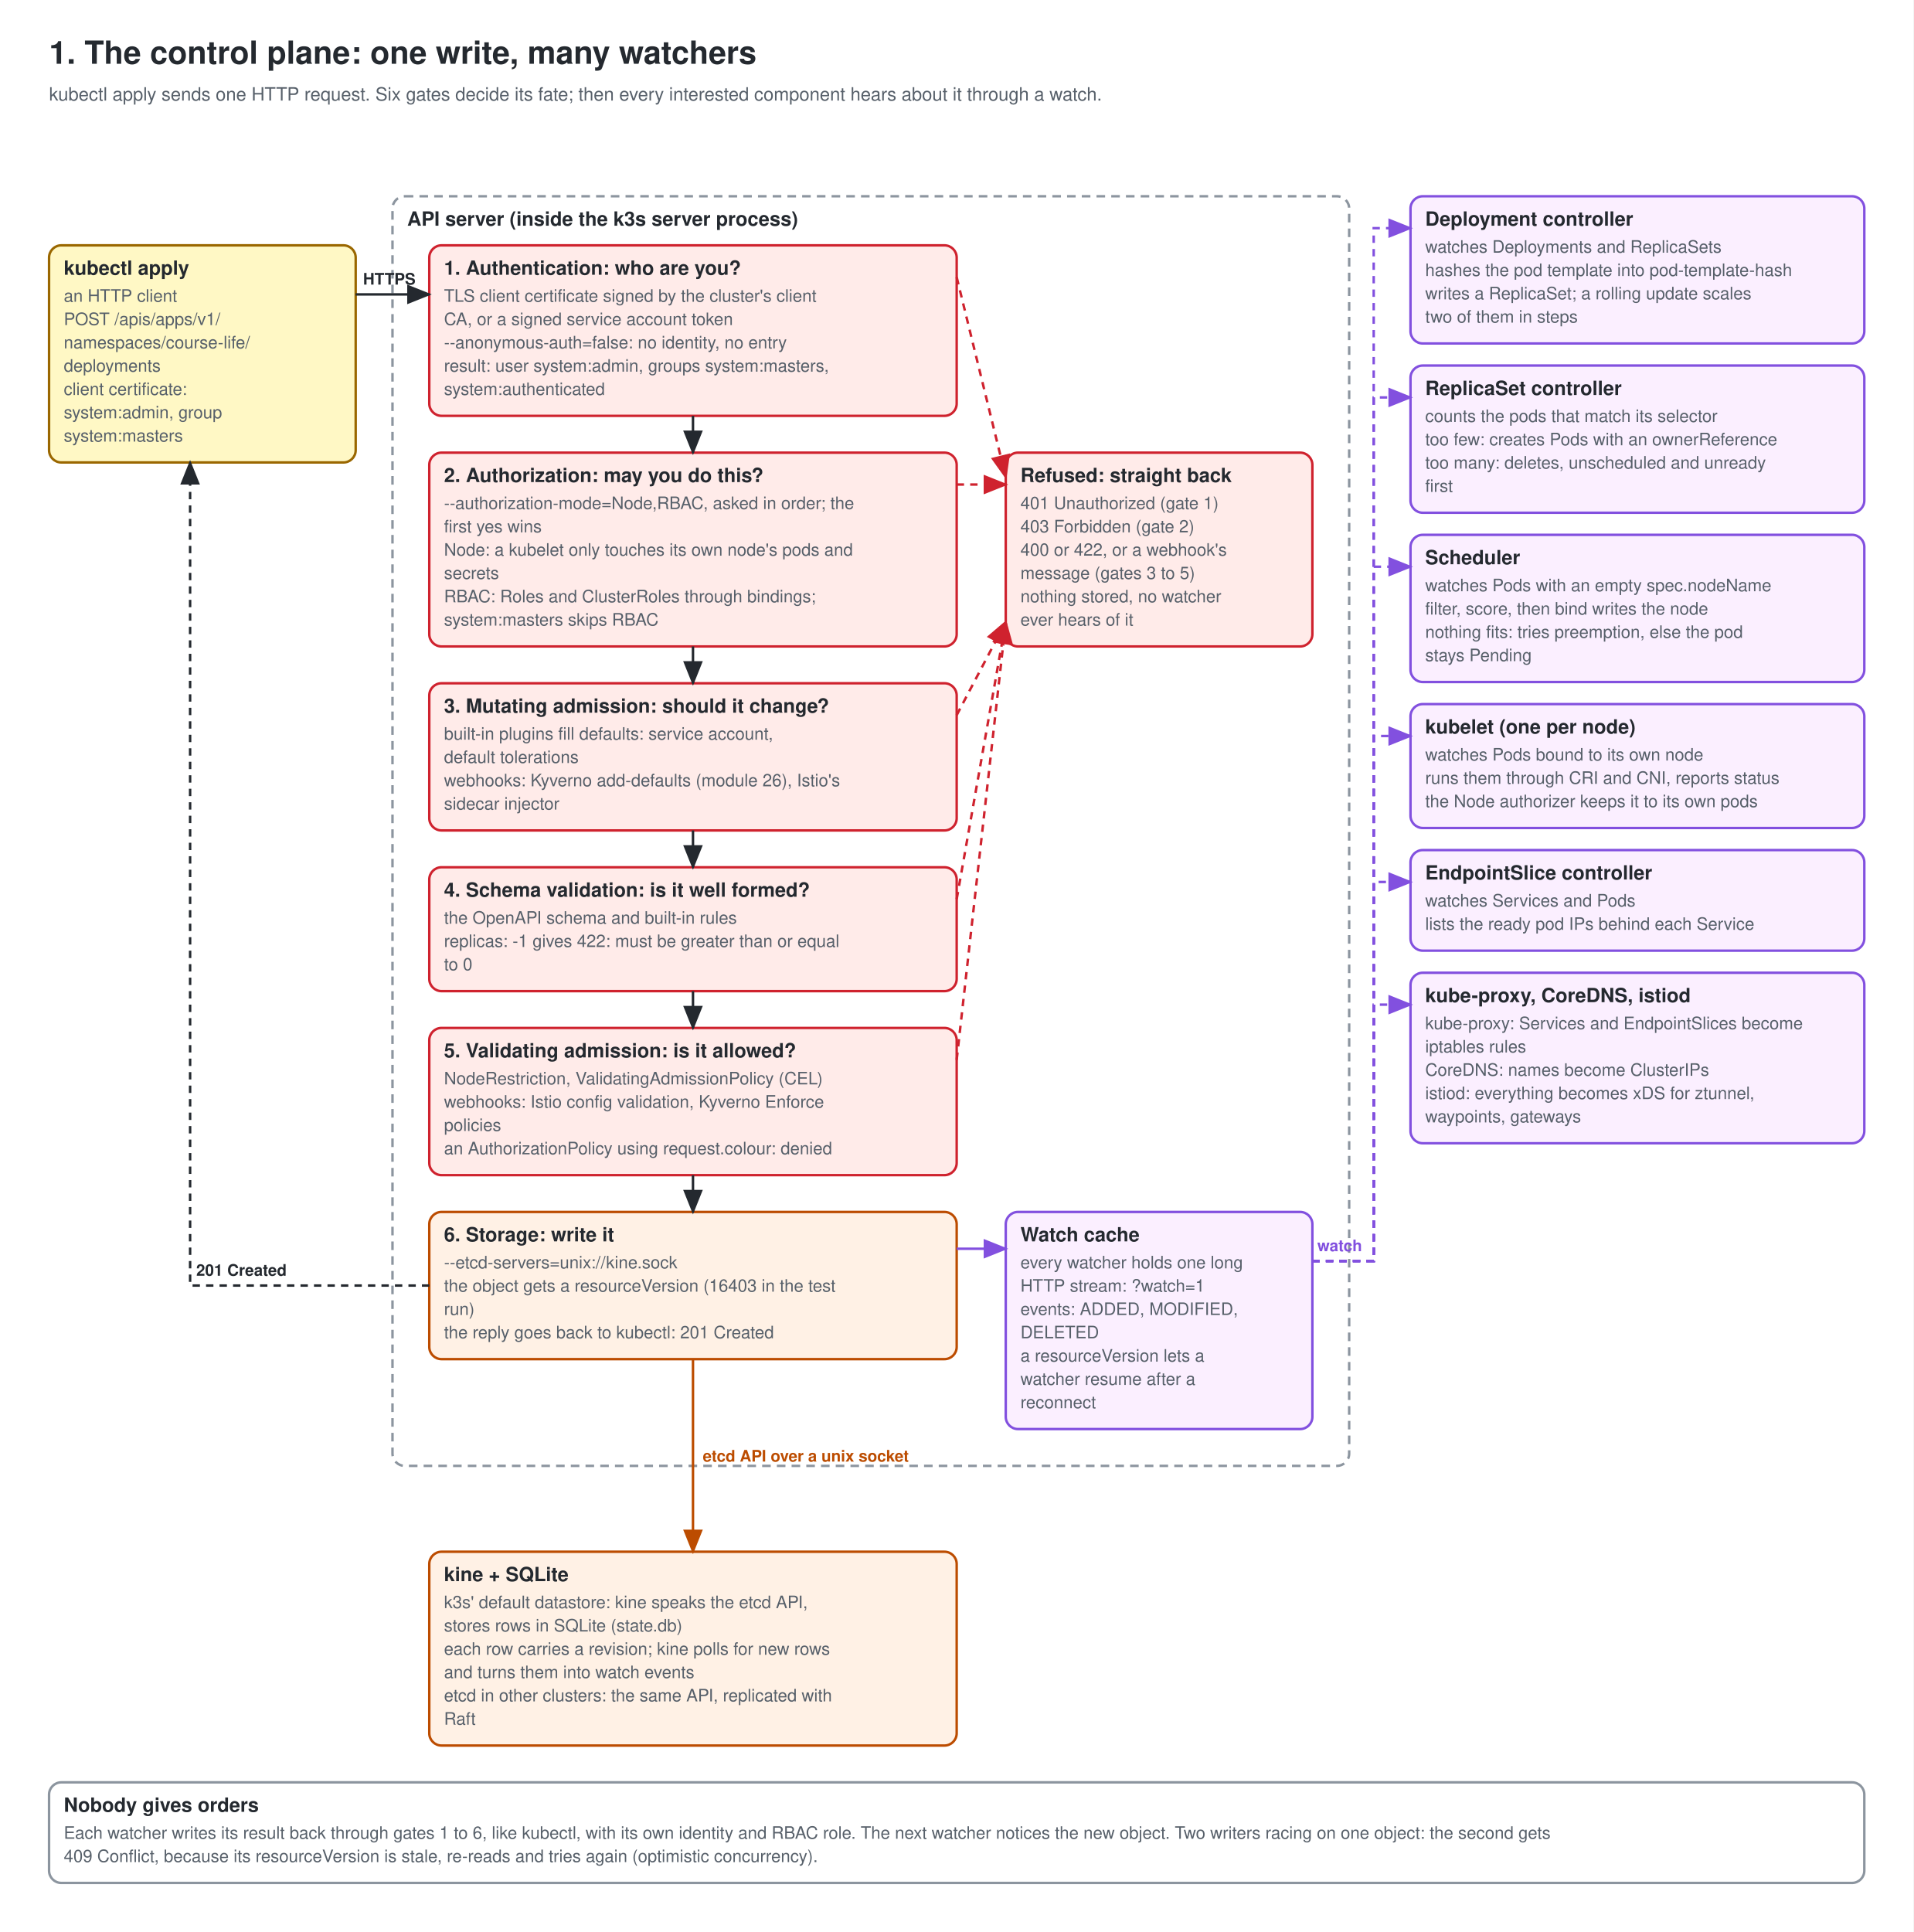
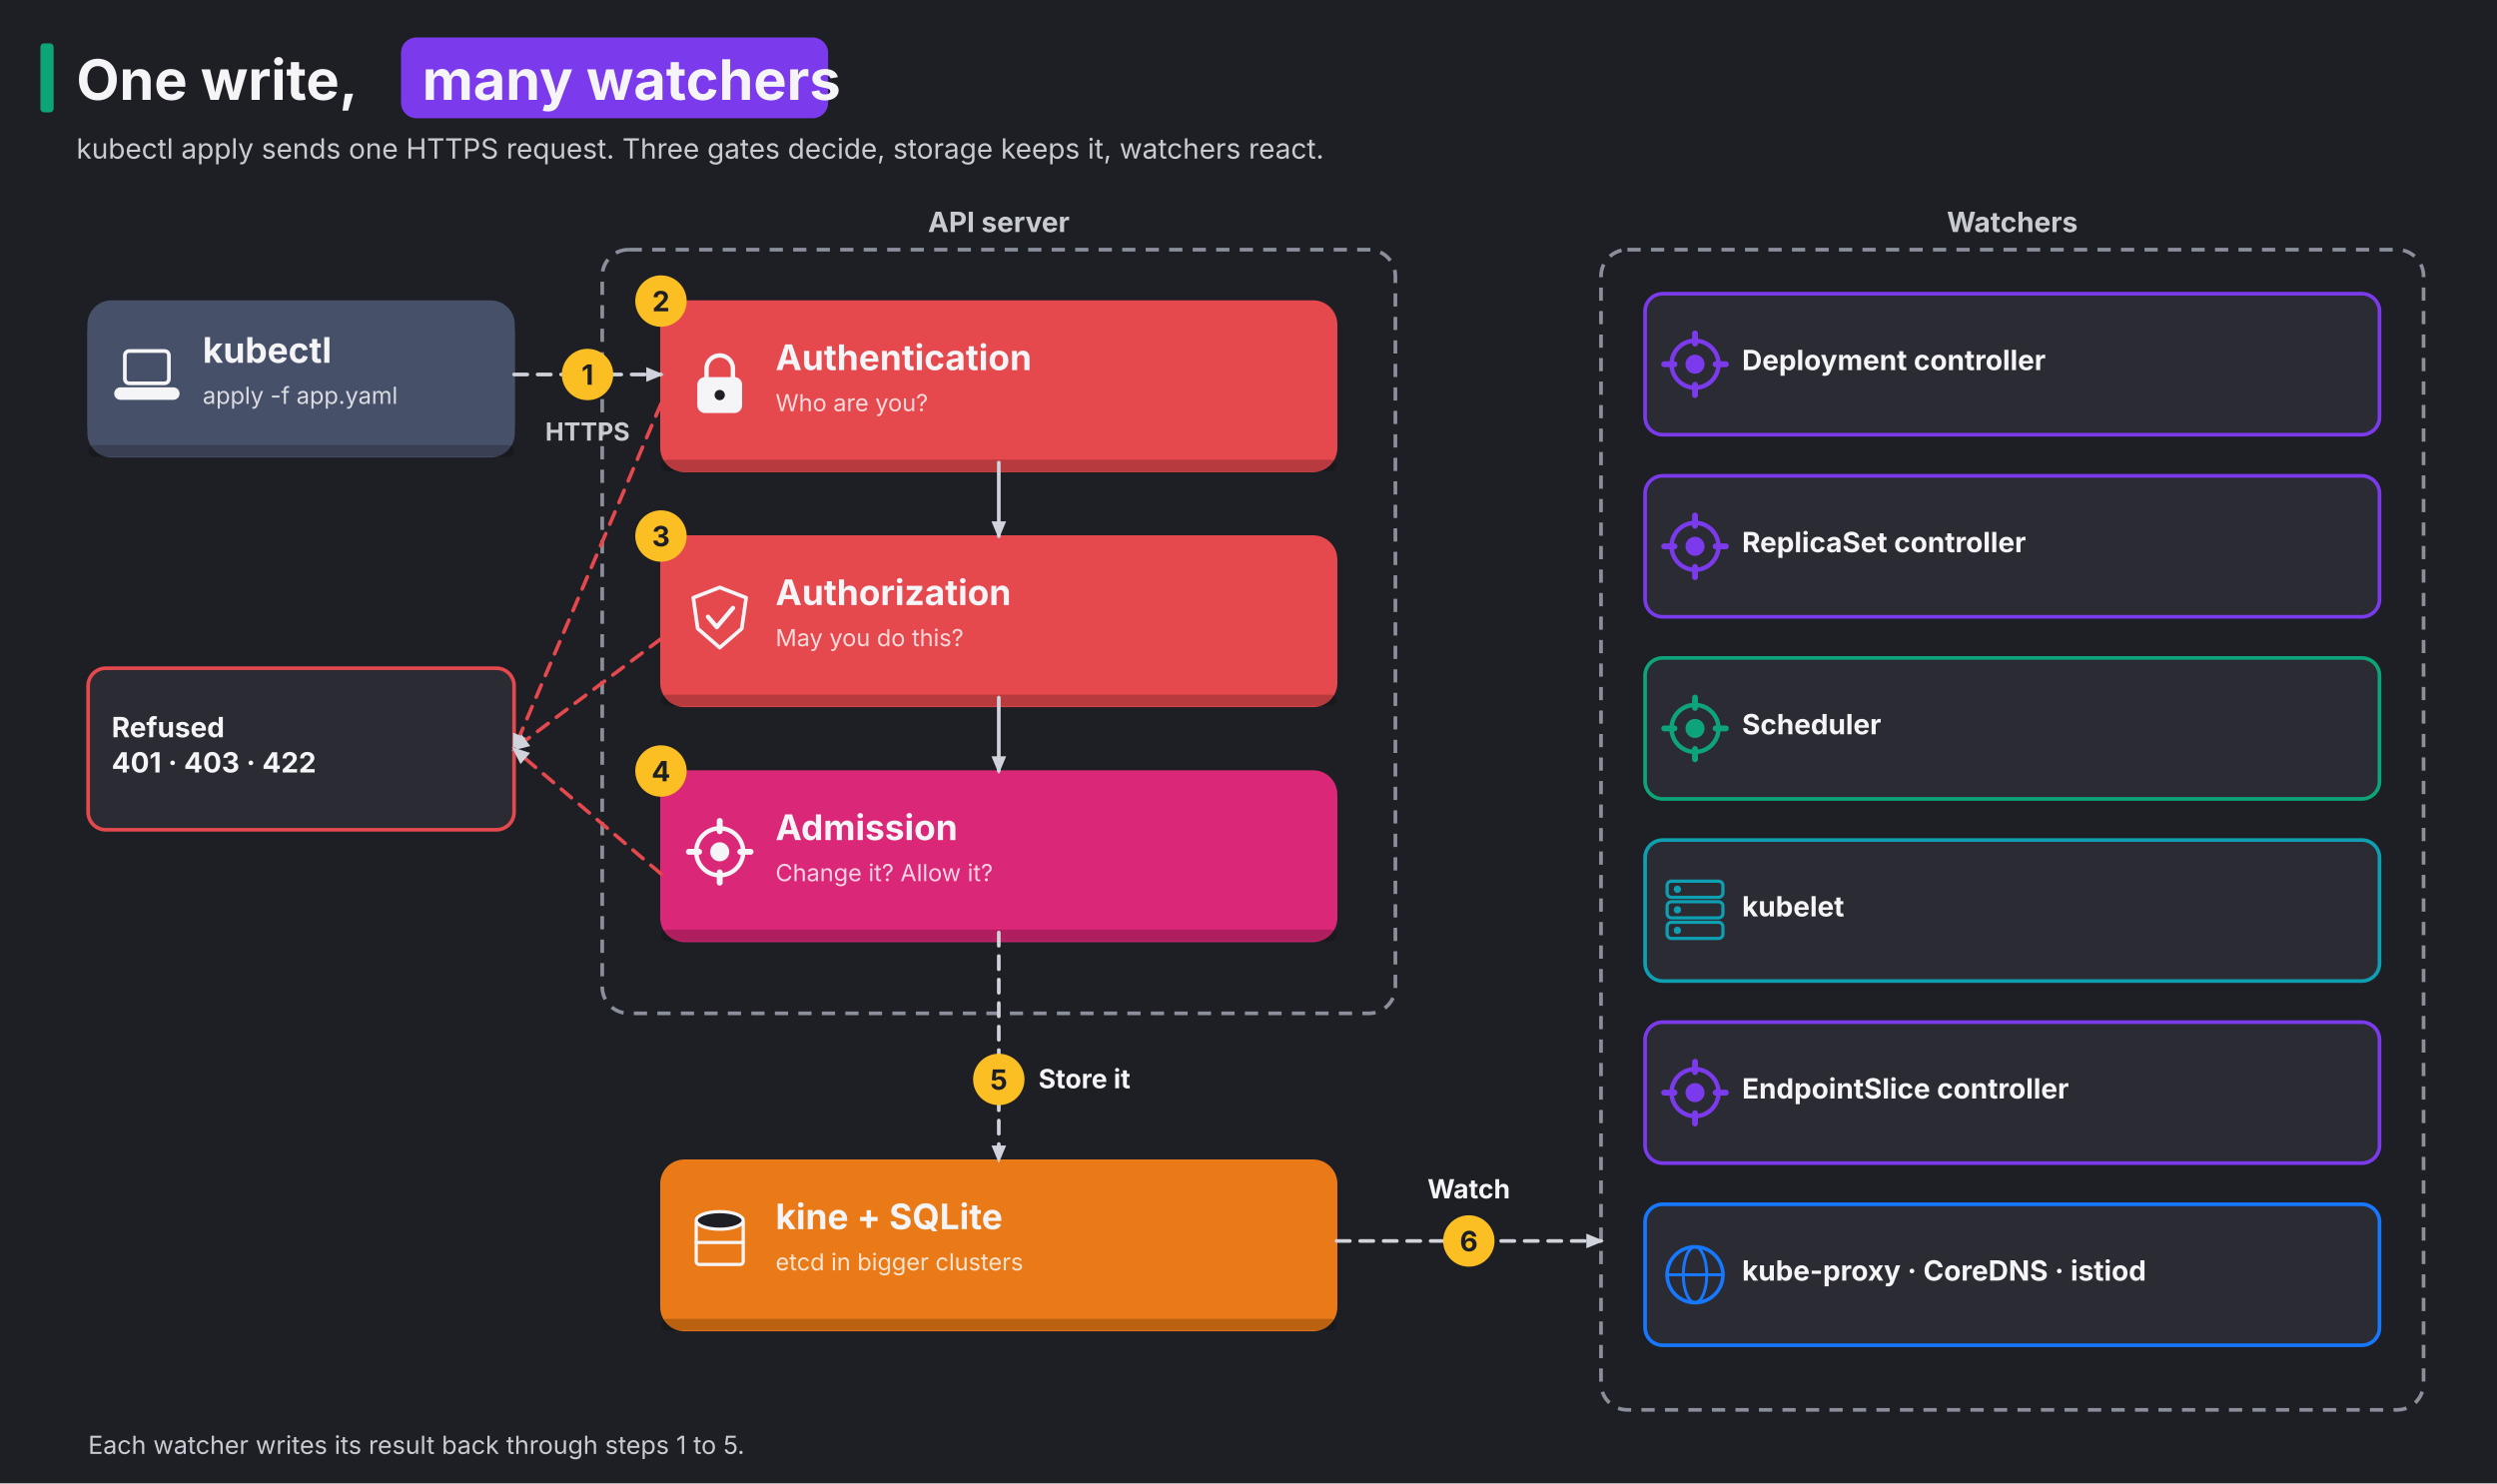
- <svg xmlns="http://www.w3.org/2000/svg" width="1560" height="1575" viewBox="0 0 1560 1575" font-family="-apple-system, Segoe UI, Helvetica, Arial, sans-serif">
-   <rect width="1560" height="1575" fill="#ffffff" />
+ <svg xmlns="http://www.w3.org/2000/svg" width="1700" height="1010" viewBox="0 0 1700 1010" font-family="Inter, -apple-system, 'Segoe UI', Helvetica, Arial, sans-serif">
+   <rect width="1700" height="1010" fill="#1e1f24" />
  <defs>
-     <marker id="a24292f" markerWidth="10" markerHeight="8" refX="9" refY="4" orient="auto">
-       <path d="M0,0 L10,4 L0,8 z" fill="#24292f" />
-     </marker>
-     <marker id="a8250df" markerWidth="10" markerHeight="8" refX="9" refY="4" orient="auto">
-       <path d="M0,0 L10,4 L0,8 z" fill="#8250df" />
-     </marker>
-     <marker id="abc4c00" markerWidth="10" markerHeight="8" refX="9" refY="4" orient="auto">
-       <path d="M0,0 L10,4 L0,8 z" fill="#bc4c00" />
-     </marker>
-     <marker id="acf222e" markerWidth="10" markerHeight="8" refX="9" refY="4" orient="auto">
-       <path d="M0,0 L10,4 L0,8 z" fill="#cf222e" />
+     <marker id="h" markerWidth="12" markerHeight="10" refX="10" refY="5" orient="auto" markerUnits="userSpaceOnUse">
+       <path d="M0,0 L12,5 L0,10 z" fill="#d0d3dc" />
    </marker>
  </defs>
-   <rect x="320" y="160" width="780" height="1035" rx="10" fill="#ffffff" stroke="#8c959f" stroke-width="2" stroke-dasharray="7 5" />
-   <text x="332" y="184" font-size="16" font-weight="700" fill="#24292f">API server (inside the k3s server process)</text>
-   <rect x="40" y="200" width="250" height="177" rx="10" fill="#fff8c5" stroke="#9a6700" stroke-width="2" />
-   <text x="52" y="224" font-size="16" font-weight="700" fill="#24292f">kubectl apply</text>
-   <text x="52" y="246" font-size="14" fill="#57606a">an HTTP client</text>
-   <text x="52" y="265" font-size="14" fill="#57606a">POST /apis/apps/v1/</text>
-   <text x="52" y="284" font-size="14" fill="#57606a">namespaces/course-life/</text>
-   <text x="52" y="303" font-size="14" fill="#57606a">deployments</text>
-   <text x="52" y="322" font-size="14" fill="#57606a">client certificate:</text>
-   <text x="52" y="341" font-size="14" fill="#57606a">system:admin, group</text>
-   <text x="52" y="360" font-size="14" fill="#57606a">system:masters</text>
-   <rect x="350" y="200" width="430" height="139" rx="10" fill="#ffebe9" stroke="#cf222e" stroke-width="2" />
-   <text x="362" y="224" font-size="16" font-weight="700" fill="#24292f">1. Authentication: who are you?</text>
-   <text x="362" y="246" font-size="14" fill="#57606a">TLS client certificate signed by the cluster's client</text>
-   <text x="362" y="265" font-size="14" fill="#57606a">CA, or a signed service account token</text>
-   <text x="362" y="284" font-size="14" fill="#57606a">--anonymous-auth=false: no identity, no entry</text>
-   <text x="362" y="303" font-size="14" fill="#57606a">result: user system:admin, groups system:masters,</text>
-   <text x="362" y="322" font-size="14" fill="#57606a">system:authenticated</text>
-   <rect x="350" y="369" width="430" height="158" rx="10" fill="#ffebe9" stroke="#cf222e" stroke-width="2" />
-   <text x="362" y="393" font-size="16" font-weight="700" fill="#24292f">2. Authorization: may you do this?</text>
-   <text x="362" y="415" font-size="14" fill="#57606a">--authorization-mode=Node,RBAC, asked in order; the</text>
-   <text x="362" y="434" font-size="14" fill="#57606a">first yes wins</text>
-   <text x="362" y="453" font-size="14" fill="#57606a">Node: a kubelet only touches its own node's pods and</text>
-   <text x="362" y="472" font-size="14" fill="#57606a">secrets</text>
-   <text x="362" y="491" font-size="14" fill="#57606a">RBAC: Roles and ClusterRoles through bindings;</text>
-   <text x="362" y="510" font-size="14" fill="#57606a">system:masters skips RBAC</text>
-   <rect x="350" y="557" width="430" height="120" rx="10" fill="#ffebe9" stroke="#cf222e" stroke-width="2" />
-   <text x="362" y="581" font-size="16" font-weight="700" fill="#24292f">3. Mutating admission: should it change?</text>
-   <text x="362" y="603" font-size="14" fill="#57606a">built-in plugins fill defaults: service account,</text>
-   <text x="362" y="622" font-size="14" fill="#57606a">default tolerations</text>
-   <text x="362" y="641" font-size="14" fill="#57606a">webhooks: Kyverno add-defaults (module 26), Istio's</text>
-   <text x="362" y="660" font-size="14" fill="#57606a">sidecar injector</text>
-   <rect x="350" y="707" width="430" height="101" rx="10" fill="#ffebe9" stroke="#cf222e" stroke-width="2" />
-   <text x="362" y="731" font-size="16" font-weight="700" fill="#24292f">4. Schema validation: is it well formed?</text>
-   <text x="362" y="753" font-size="14" fill="#57606a">the OpenAPI schema and built-in rules</text>
-   <text x="362" y="772" font-size="14" fill="#57606a">replicas: -1 gives 422: must be greater than or equal</text>
-   <text x="362" y="791" font-size="14" fill="#57606a">to 0</text>
-   <rect x="350" y="838" width="430" height="120" rx="10" fill="#ffebe9" stroke="#cf222e" stroke-width="2" />
-   <text x="362" y="862" font-size="16" font-weight="700" fill="#24292f">5. Validating admission: is it allowed?</text>
-   <text x="362" y="884" font-size="14" fill="#57606a">NodeRestriction, ValidatingAdmissionPolicy (CEL)</text>
-   <text x="362" y="903" font-size="14" fill="#57606a">webhooks: Istio config validation, Kyverno Enforce</text>
-   <text x="362" y="922" font-size="14" fill="#57606a">policies</text>
-   <text x="362" y="941" font-size="14" fill="#57606a">an AuthorizationPolicy using request.colour: denied</text>
-   <rect x="350" y="988" width="430" height="120" rx="10" fill="#fff1e5" stroke="#bc4c00" stroke-width="2" />
-   <text x="362" y="1012" font-size="16" font-weight="700" fill="#24292f">6. Storage: write it</text>
-   <text x="362" y="1034" font-size="14" fill="#57606a">--etcd-servers=unix://kine.sock</text>
-   <text x="362" y="1053" font-size="14" fill="#57606a">the object gets a resourceVersion (16403 in the test</text>
-   <text x="362" y="1072" font-size="14" fill="#57606a">run)</text>
-   <text x="362" y="1091" font-size="14" fill="#57606a">the reply goes back to kubectl: 201 Created</text>
-   <rect x="820" y="369" width="250" height="158" rx="10" fill="#ffebe9" stroke="#cf222e" stroke-width="2" />
-   <text x="832" y="393" font-size="16" font-weight="700" fill="#24292f">Refused: straight back</text>
-   <text x="832" y="415" font-size="14" fill="#57606a">401 Unauthorized (gate 1)</text>
-   <text x="832" y="434" font-size="14" fill="#57606a">403 Forbidden (gate 2)</text>
-   <text x="832" y="453" font-size="14" fill="#57606a">400 or 422, or a webhook's</text>
-   <text x="832" y="472" font-size="14" fill="#57606a">message (gates 3 to 5)</text>
-   <text x="832" y="491" font-size="14" fill="#57606a">nothing stored, no watcher</text>
-   <text x="832" y="510" font-size="14" fill="#57606a">ever hears of it</text>
-   <rect x="820" y="988" width="250" height="177" rx="10" fill="#fbefff" stroke="#8250df" stroke-width="2" />
-   <text x="832" y="1012" font-size="16" font-weight="700" fill="#24292f">Watch cache</text>
-   <text x="832" y="1034" font-size="14" fill="#57606a">every watcher holds one long</text>
-   <text x="832" y="1053" font-size="14" fill="#57606a">HTTP stream: ?watch=1</text>
-   <text x="832" y="1072" font-size="14" fill="#57606a">events: ADDED, MODIFIED,</text>
-   <text x="832" y="1091" font-size="14" fill="#57606a">DELETED</text>
-   <text x="832" y="1110" font-size="14" fill="#57606a">a resourceVersion lets a</text>
-   <text x="832" y="1129" font-size="14" fill="#57606a">watcher resume after a</text>
-   <text x="832" y="1148" font-size="14" fill="#57606a">reconnect</text>
-   <rect x="350" y="1265" width="430" height="158" rx="10" fill="#fff1e5" stroke="#bc4c00" stroke-width="2" />
-   <text x="362" y="1289" font-size="16" font-weight="700" fill="#24292f">kine + SQLite</text>
-   <text x="362" y="1311" font-size="14" fill="#57606a">k3s' default datastore: kine speaks the etcd API,</text>
-   <text x="362" y="1330" font-size="14" fill="#57606a">stores rows in SQLite (state.db)</text>
-   <text x="362" y="1349" font-size="14" fill="#57606a">each row carries a revision; kine polls for new rows</text>
-   <text x="362" y="1368" font-size="14" fill="#57606a">and turns them into watch events</text>
-   <text x="362" y="1387" font-size="14" fill="#57606a">etcd in other clusters: the same API, replicated with</text>
-   <text x="362" y="1406" font-size="14" fill="#57606a">Raft</text>
-   <rect x="1150" y="160" width="370" height="120" rx="10" fill="#fbefff" stroke="#8250df" stroke-width="2" />
-   <text x="1162" y="184" font-size="16" font-weight="700" fill="#24292f">Deployment controller</text>
-   <text x="1162" y="206" font-size="14" fill="#57606a">watches Deployments and ReplicaSets</text>
-   <text x="1162" y="225" font-size="14" fill="#57606a">hashes the pod template into pod-template-hash</text>
-   <text x="1162" y="244" font-size="14" fill="#57606a">writes a ReplicaSet; a rolling update scales</text>
-   <text x="1162" y="263" font-size="14" fill="#57606a">two of them in steps</text>
-   <rect x="1150" y="298" width="370" height="120" rx="10" fill="#fbefff" stroke="#8250df" stroke-width="2" />
-   <text x="1162" y="322" font-size="16" font-weight="700" fill="#24292f">ReplicaSet controller</text>
-   <text x="1162" y="344" font-size="14" fill="#57606a">counts the pods that match its selector</text>
-   <text x="1162" y="363" font-size="14" fill="#57606a">too few: creates Pods with an ownerReference</text>
-   <text x="1162" y="382" font-size="14" fill="#57606a">too many: deletes, unscheduled and unready</text>
-   <text x="1162" y="401" font-size="14" fill="#57606a">first</text>
-   <rect x="1150" y="436" width="370" height="120" rx="10" fill="#fbefff" stroke="#8250df" stroke-width="2" />
-   <text x="1162" y="460" font-size="16" font-weight="700" fill="#24292f">Scheduler</text>
-   <text x="1162" y="482" font-size="14" fill="#57606a">watches Pods with an empty spec.nodeName</text>
-   <text x="1162" y="501" font-size="14" fill="#57606a">filter, score, then bind writes the node</text>
-   <text x="1162" y="520" font-size="14" fill="#57606a">nothing fits: tries preemption, else the pod</text>
-   <text x="1162" y="539" font-size="14" fill="#57606a">stays Pending</text>
-   <rect x="1150" y="574" width="370" height="101" rx="10" fill="#fbefff" stroke="#8250df" stroke-width="2" />
-   <text x="1162" y="598" font-size="16" font-weight="700" fill="#24292f">kubelet (one per node)</text>
-   <text x="1162" y="620" font-size="14" fill="#57606a">watches Pods bound to its own node</text>
-   <text x="1162" y="639" font-size="14" fill="#57606a">runs them through CRI and CNI, reports status</text>
-   <text x="1162" y="658" font-size="14" fill="#57606a">the Node authorizer keeps it to its own pods</text>
-   <rect x="1150" y="693" width="370" height="82" rx="10" fill="#fbefff" stroke="#8250df" stroke-width="2" />
-   <text x="1162" y="717" font-size="16" font-weight="700" fill="#24292f">EndpointSlice controller</text>
-   <text x="1162" y="739" font-size="14" fill="#57606a">watches Services and Pods</text>
-   <text x="1162" y="758" font-size="14" fill="#57606a">lists the ready pod IPs behind each Service</text>
-   <rect x="1150" y="793" width="370" height="139" rx="10" fill="#fbefff" stroke="#8250df" stroke-width="2" />
-   <text x="1162" y="817" font-size="16" font-weight="700" fill="#24292f">kube-proxy, CoreDNS, istiod</text>
-   <text x="1162" y="839" font-size="14" fill="#57606a">kube-proxy: Services and EndpointSlices become</text>
-   <text x="1162" y="858" font-size="14" fill="#57606a">iptables rules</text>
-   <text x="1162" y="877" font-size="14" fill="#57606a">CoreDNS: names become ClusterIPs</text>
-   <text x="1162" y="896" font-size="14" fill="#57606a">istiod: everything becomes xDS for ztunnel,</text>
-   <text x="1162" y="915" font-size="14" fill="#57606a">waypoints, gateways</text>
-   <rect x="40" y="1453" width="1480" height="82" rx="10" fill="#ffffff" stroke="#8c959f" stroke-width="2" />
-   <text x="52" y="1477" font-size="16" font-weight="700" fill="#24292f">Nobody gives orders</text>
-   <text x="52" y="1499" font-size="14" fill="#57606a">Each watcher writes its result back through gates 1 to 6, like kubectl, with its own identity and RBAC role. The next watcher notices the new object. Two writers racing on one object: the second gets</text>
-   <text x="52" y="1518" font-size="14" fill="#57606a">409 Conflict, because its resourceVersion is stale, re-reads and tries again (optimistic concurrency).</text>
-   <polyline points="565.0,339 565.0,369" fill="none" stroke="#24292f" stroke-width="2" marker-end="url(#a24292f)" />
-   <polyline points="565.0,527 565.0,557" fill="none" stroke="#24292f" stroke-width="2" marker-end="url(#a24292f)" />
-   <polyline points="565.0,677 565.0,707" fill="none" stroke="#24292f" stroke-width="2" marker-end="url(#a24292f)" />
-   <polyline points="565.0,808 565.0,838" fill="none" stroke="#24292f" stroke-width="2" marker-end="url(#a24292f)" />
-   <polyline points="565.0,958 565.0,988" fill="none" stroke="#24292f" stroke-width="2" marker-end="url(#a24292f)" />
-   <polyline points="290,240 350,240" fill="none" stroke="#24292f" stroke-width="2" marker-end="url(#a24292f)" />
-   <text x="296" y="232" font-size="13" font-weight="600" fill="#24292f">HTTPS</text>
-   <polyline points="350,1048 155,1048 155,377" fill="none" stroke="#24292f" stroke-width="2" stroke-dasharray="6 5" marker-end="url(#a24292f)" />
-   <text x="160" y="1040" font-size="13" font-weight="600" fill="#24292f">201 Created</text>
-   <polyline points="780,226 820,389" fill="none" stroke="#cf222e" stroke-width="2" stroke-dasharray="6 5" marker-end="url(#acf222e)" />
-   <polyline points="780,395 820,395" fill="none" stroke="#cf222e" stroke-width="2" stroke-dasharray="6 5" marker-end="url(#acf222e)" />
-   <polyline points="780,583 820,507" fill="none" stroke="#cf222e" stroke-width="2" stroke-dasharray="6 5" marker-end="url(#acf222e)" />
-   <polyline points="780,733 820,507" fill="none" stroke="#cf222e" stroke-width="2" stroke-dasharray="6 5" marker-end="url(#acf222e)" />
-   <polyline points="780,864 820,507" fill="none" stroke="#cf222e" stroke-width="2" stroke-dasharray="6 5" marker-end="url(#acf222e)" />
-   <polyline points="780,1018 820,1018" fill="none" stroke="#8250df" stroke-width="2" marker-end="url(#a8250df)" />
-   <polyline points="565.0,1108 565.0,1265" fill="none" stroke="#bc4c00" stroke-width="2" marker-end="url(#abc4c00)" />
-   <text x="573.0" y="1191.5" font-size="13" font-weight="600" fill="#bc4c00">etcd API over a unix socket</text>
-   <polyline points="1070,1028 1120,1028 1120,186 1150,186" fill="none" stroke="#8250df" stroke-width="2" stroke-dasharray="6 5" marker-end="url(#a8250df)" />
-   <polyline points="1070,1028 1120,1028 1120,324 1150,324" fill="none" stroke="#8250df" stroke-width="2" stroke-dasharray="6 5" marker-end="url(#a8250df)" />
-   <polyline points="1070,1028 1120,1028 1120,462 1150,462" fill="none" stroke="#8250df" stroke-width="2" stroke-dasharray="6 5" marker-end="url(#a8250df)" />
-   <polyline points="1070,1028 1120,1028 1120,600 1150,600" fill="none" stroke="#8250df" stroke-width="2" stroke-dasharray="6 5" marker-end="url(#a8250df)" />
-   <polyline points="1070,1028 1120,1028 1120,719 1150,719" fill="none" stroke="#8250df" stroke-width="2" stroke-dasharray="6 5" marker-end="url(#a8250df)" />
-   <polyline points="1070,1028 1120,1028 1120,819 1150,819" fill="none" stroke="#8250df" stroke-width="2" stroke-dasharray="6 5" marker-end="url(#a8250df)" />
-   <text x="40" y="52" font-size="26" font-weight="700" fill="#24292f">1. The control plane: one write, many watchers</text>
-   <text x="40" y="82" font-size="15" fill="#57606a">kubectl apply sends one HTTP request. Six gates decide its fate; then every interested component hears about it through a watch.</text>
-   <text x="1074" y="1020" font-size="13" font-weight="700" fill="#8250df">watch</text>
+   <rect x="28.0" y="30.0" width="8.0" height="46.0" rx="2" fill="#0ea47a" stroke="#0ea47a" stroke-width="1" />
+   <text x="52.0" y="68.0" font-size="38" fill="#f5f5f7" font-weight="700" text-anchor="start">One write,</text>
+   <rect x="273.5" y="26.0" width="289.8" height="54.0" rx="10" fill="#7c3aed" stroke="#7c3aed" stroke-width="1" />
+   <text x="287.5" y="68.0" font-size="38" fill="#f5f5f7" font-weight="700" text-anchor="start">many watchers</text>
+   <text x="52.0" y="108.0" font-size="19" fill="#c9cbd3" text-anchor="start">kubectl apply sends one HTTPS request. Three gates decide, storage keeps it, watchers react.</text>
+   <rect x="60.0" y="211.0" width="290.0" height="100.0" rx="16" fill="#475069" stroke="#475069" stroke-width="1" />
+   <rect x="60.0" y="205.0" width="290.0" height="100.0" rx="16" fill="#475069" stroke="#475069" stroke-width="1" />
+   <rect x="60.0" y="303.0" width="290.0" height="8.0" rx="4" fill="#00000033" stroke="#00000033" stroke-width="0" />
+   <rect x="85.0" y="239.0" width="30.0" height="22.0" rx="3" fill="none" stroke="#f5f5f7" stroke-width="2.5" />
+   <rect x="79.0" y="265.0" width="42.0" height="6.0" rx="3" fill="#f5f5f7" stroke="#f5f5f7" stroke-width="2.5" />
+   <text x="138.0" y="247.0" font-size="24" fill="#f5f5f7" font-weight="700" text-anchor="start">kubectl</text>
+   <text x="138.0" y="275.0" font-size="16" fill="#ffffffcc" text-anchor="start">apply -f app.yaml</text>
+   <rect x="60.0" y="455.0" width="290.0" height="110.0" rx="12" fill="#2a2b33" stroke="#e5484d" stroke-width="2.5" />
+   <text x="76.0" y="502.0" font-size="19" fill="#f5f5f7" font-weight="700" text-anchor="start">Refused</text>
+   <text x="76.0" y="526.0" font-size="19" fill="#f5f5f7" font-weight="700" text-anchor="start">401 · 403 · 422</text>
+   <rect x="410.0" y="170.0" width="540.0" height="520.0" rx="18" fill="#00000000" stroke="#8b8f9c" stroke-width="2.5" stroke-dasharray="9 7" />
+   <text x="680.0" y="158.0" font-size="19" fill="#c9cbd3" font-weight="700" text-anchor="middle">API server</text>
+   <rect x="450.0" y="211.0" width="460.0" height="110.0" rx="16" fill="#e5484d" stroke="#e5484d" stroke-width="1" />
+   <rect x="450.0" y="205.0" width="460.0" height="110.0" rx="16" fill="#e5484d" stroke="#e5484d" stroke-width="1" />
+   <rect x="450.0" y="313.0" width="460.0" height="8.0" rx="4" fill="#00000033" stroke="#00000033" stroke-width="0" />
+   <rect x="476.0" y="258.0" width="28.0" height="22.0" rx="4" fill="#f5f5f7" stroke="#f5f5f7" stroke-width="2.5" />
+   <rect x="481.0" y="242.0" width="18.0" height="24.0" rx="9" fill="none" stroke="#f5f5f7" stroke-width="3" />
+   <ellipse cx="490.0" cy="269.0" rx="3" ry="3" fill="#1e1f24" stroke="#1e1f24" stroke-width="1" />
+   <text x="528.0" y="252.0" font-size="24" fill="#f5f5f7" font-weight="700" text-anchor="start">Authentication</text>
+   <text x="528.0" y="280.0" font-size="16" fill="#ffffffcc" text-anchor="start">Who are you?</text>
+   <ellipse cx="450.0" cy="205.0" rx="17" ry="17" fill="#fbbf24" stroke="#fbbf24" stroke-width="1" />
+   <text x="450.0" y="212.0" font-size="19" fill="#1e1f24" font-weight="700" text-anchor="middle">2</text>
+   <polyline points="450.0,275.0 350.0,510.0" fill="none" stroke="#e5484d" stroke-width="2.5" stroke-linecap="round" stroke-linejoin="round" stroke-dasharray="9 7" marker-end="url(#h)" />
+   <rect x="450.0" y="371.0" width="460.0" height="110.0" rx="16" fill="#e5484d" stroke="#e5484d" stroke-width="1" />
+   <rect x="450.0" y="365.0" width="460.0" height="110.0" rx="16" fill="#e5484d" stroke="#e5484d" stroke-width="1" />
+   <rect x="450.0" y="473.0" width="460.0" height="8.0" rx="4" fill="#00000033" stroke="#00000033" stroke-width="0" />
+   <polygon points="490.0,400.0 508.0,407.0 505.0,428.0 490.0,441.0 475.0,428.0 472.0,407.0" fill="none" stroke="#f5f5f7" stroke-width="2.5" stroke-linejoin="round" />
+   <polyline points="482.0,420.0 488.0,427.0 499.0,414.0" fill="none" stroke="#f5f5f7" stroke-width="3" stroke-linecap="round" stroke-linejoin="round" />
+   <text x="528.0" y="412.0" font-size="24" fill="#f5f5f7" font-weight="700" text-anchor="start">Authorization</text>
+   <text x="528.0" y="440.0" font-size="16" fill="#ffffffcc" text-anchor="start">May you do this?</text>
+   <ellipse cx="450.0" cy="365.0" rx="17" ry="17" fill="#fbbf24" stroke="#fbbf24" stroke-width="1" />
+   <text x="450.0" y="372.0" font-size="19" fill="#1e1f24" font-weight="700" text-anchor="middle">3</text>
+   <polyline points="450.0,435.0 350.0,510.0" fill="none" stroke="#e5484d" stroke-width="2.5" stroke-linecap="round" stroke-linejoin="round" stroke-dasharray="9 7" marker-end="url(#h)" />
+   <rect x="450.0" y="531.0" width="460.0" height="110.0" rx="16" fill="#db2777" stroke="#db2777" stroke-width="1" />
+   <rect x="450.0" y="525.0" width="460.0" height="110.0" rx="16" fill="#db2777" stroke="#db2777" stroke-width="1" />
+   <rect x="450.0" y="633.0" width="460.0" height="8.0" rx="4" fill="#00000033" stroke="#00000033" stroke-width="0" />
+   <ellipse cx="490.0" cy="580.0" rx="16" ry="16" fill="none" stroke="#f5f5f7" stroke-width="3" />
+   <ellipse cx="490.0" cy="580.0" rx="6" ry="6" fill="#f5f5f7" stroke="#f5f5f7" stroke-width="1" />
+   <polyline points="490.0,559.0 490.0,566.0" fill="none" stroke="#f5f5f7" stroke-width="4" stroke-linecap="round" stroke-linejoin="round" />
+   <polyline points="490.0,594.0 490.0,601.0" fill="none" stroke="#f5f5f7" stroke-width="4" stroke-linecap="round" stroke-linejoin="round" />
+   <polyline points="469.0,580.0 476.0,580.0" fill="none" stroke="#f5f5f7" stroke-width="4" stroke-linecap="round" stroke-linejoin="round" />
+   <polyline points="504.0,580.0 511.0,580.0" fill="none" stroke="#f5f5f7" stroke-width="4" stroke-linecap="round" stroke-linejoin="round" />
+   <text x="528.0" y="572.0" font-size="24" fill="#f5f5f7" font-weight="700" text-anchor="start">Admission</text>
+   <text x="528.0" y="600.0" font-size="16" fill="#ffffffcc" text-anchor="start">Change it? Allow it?</text>
+   <ellipse cx="450.0" cy="525.0" rx="17" ry="17" fill="#fbbf24" stroke="#fbbf24" stroke-width="1" />
+   <text x="450.0" y="532.0" font-size="19" fill="#1e1f24" font-weight="700" text-anchor="middle">4</text>
+   <polyline points="450.0,595.0 350.0,510.0" fill="none" stroke="#e5484d" stroke-width="2.5" stroke-linecap="round" stroke-linejoin="round" stroke-dasharray="9 7" marker-end="url(#h)" />
+   <polyline points="680.0,315.0 680.0,365.0" fill="none" stroke="#d0d3dc" stroke-width="2.5" stroke-linecap="round" stroke-linejoin="round" marker-end="url(#h)" />
+   <polyline points="680.0,475.0 680.0,525.0" fill="none" stroke="#d0d3dc" stroke-width="2.5" stroke-linecap="round" stroke-linejoin="round" marker-end="url(#h)" />
+   <polyline points="350.0,255.0 450.0,255.0" fill="none" stroke="#d0d3dc" stroke-width="2.5" stroke-linecap="round" stroke-linejoin="round" stroke-dasharray="9 7" marker-end="url(#h)" />
+   <ellipse cx="400.0" cy="255.0" rx="17" ry="17" fill="#fbbf24" stroke="#fbbf24" stroke-width="1" />
+   <text x="400.0" y="262.0" font-size="19" fill="#1e1f24" font-weight="700" text-anchor="middle">1</text>
+   <text x="400.0" y="300.0" font-size="17" fill="#c9cbd3" font-weight="700" text-anchor="middle">HTTPS</text>
+   <rect x="450.0" y="796.0" width="460.0" height="110.0" rx="16" fill="#ea7a17" stroke="#ea7a17" stroke-width="1" />
+   <rect x="450.0" y="790.0" width="460.0" height="110.0" rx="16" fill="#ea7a17" stroke="#ea7a17" stroke-width="1" />
+   <rect x="450.0" y="898.0" width="460.0" height="8.0" rx="4" fill="#00000033" stroke="#00000033" stroke-width="0" />
+   <rect x="474.0" y="831.0" width="32.0" height="30.0" rx="2" fill="none" stroke="#f5f5f7" stroke-width="2.2" />
+   <ellipse cx="490.0" cy="831.0" rx="16" ry="6" fill="#1e1f24" stroke="#f5f5f7" stroke-width="2.2" />
+   <polyline points="474.0,846.0 506.0,846.0" fill="none" stroke="#f5f5f7" stroke-width="2.2" stroke-linecap="round" stroke-linejoin="round" />
+   <text x="528.0" y="837.0" font-size="24" fill="#f5f5f7" font-weight="700" text-anchor="start">kine + SQLite</text>
+   <text x="528.0" y="865.0" font-size="16" fill="#ffffffcc" text-anchor="start">etcd in bigger clusters</text>
+   <polyline points="680.0,635.0 680.0,790.0" fill="none" stroke="#d0d3dc" stroke-width="2.5" stroke-linecap="round" stroke-linejoin="round" stroke-dasharray="9 7" marker-end="url(#h)" />
+   <ellipse cx="680.0" cy="735.0" rx="17" ry="17" fill="#fbbf24" stroke="#fbbf24" stroke-width="1" />
+   <text x="680.0" y="742.0" font-size="19" fill="#1e1f24" font-weight="700" text-anchor="middle">5</text>
+   <text x="707.0" y="741.0" font-size="18" fill="#f5f5f7" font-weight="700" text-anchor="start">Store it</text>
+   <rect x="1090.0" y="170.0" width="560.0" height="790.0" rx="18" fill="#00000000" stroke="#8b8f9c" stroke-width="2.5" stroke-dasharray="9 7" />
+   <text x="1370.0" y="158.0" font-size="19" fill="#c9cbd3" font-weight="700" text-anchor="middle">Watchers</text>
+   <rect x="1120.0" y="200.0" width="500.0" height="96.0" rx="12" fill="#2a2b33" stroke="#7c3aed" stroke-width="2.5" />
+   <ellipse cx="1154.0" cy="248.0" rx="16" ry="16" fill="none" stroke="#7c3aed" stroke-width="3" />
+   <ellipse cx="1154.0" cy="248.0" rx="6" ry="6" fill="#7c3aed" stroke="#7c3aed" stroke-width="1" />
+   <polyline points="1154.0,227.0 1154.0,234.0" fill="none" stroke="#7c3aed" stroke-width="4" stroke-linecap="round" stroke-linejoin="round" />
+   <polyline points="1154.0,262.0 1154.0,269.0" fill="none" stroke="#7c3aed" stroke-width="4" stroke-linecap="round" stroke-linejoin="round" />
+   <polyline points="1133.0,248.0 1140.0,248.0" fill="none" stroke="#7c3aed" stroke-width="4" stroke-linecap="round" stroke-linejoin="round" />
+   <polyline points="1168.0,248.0 1175.0,248.0" fill="none" stroke="#7c3aed" stroke-width="4" stroke-linecap="round" stroke-linejoin="round" />
+   <text x="1186.0" y="252.0" font-size="19" fill="#f5f5f7" font-weight="700" text-anchor="start">Deployment controller</text>
+   <rect x="1120.0" y="324.0" width="500.0" height="96.0" rx="12" fill="#2a2b33" stroke="#7c3aed" stroke-width="2.5" />
+   <ellipse cx="1154.0" cy="372.0" rx="16" ry="16" fill="none" stroke="#7c3aed" stroke-width="3" />
+   <ellipse cx="1154.0" cy="372.0" rx="6" ry="6" fill="#7c3aed" stroke="#7c3aed" stroke-width="1" />
+   <polyline points="1154.0,351.0 1154.0,358.0" fill="none" stroke="#7c3aed" stroke-width="4" stroke-linecap="round" stroke-linejoin="round" />
+   <polyline points="1154.0,386.0 1154.0,393.0" fill="none" stroke="#7c3aed" stroke-width="4" stroke-linecap="round" stroke-linejoin="round" />
+   <polyline points="1133.0,372.0 1140.0,372.0" fill="none" stroke="#7c3aed" stroke-width="4" stroke-linecap="round" stroke-linejoin="round" />
+   <polyline points="1168.0,372.0 1175.0,372.0" fill="none" stroke="#7c3aed" stroke-width="4" stroke-linecap="round" stroke-linejoin="round" />
+   <text x="1186.0" y="376.0" font-size="19" fill="#f5f5f7" font-weight="700" text-anchor="start">ReplicaSet controller</text>
+   <rect x="1120.0" y="448.0" width="500.0" height="96.0" rx="12" fill="#2a2b33" stroke="#0ea47a" stroke-width="2.5" />
+   <ellipse cx="1154.0" cy="496.0" rx="16" ry="16" fill="none" stroke="#0ea47a" stroke-width="3" />
+   <ellipse cx="1154.0" cy="496.0" rx="6" ry="6" fill="#0ea47a" stroke="#0ea47a" stroke-width="1" />
+   <polyline points="1154.0,475.0 1154.0,482.0" fill="none" stroke="#0ea47a" stroke-width="4" stroke-linecap="round" stroke-linejoin="round" />
+   <polyline points="1154.0,510.0 1154.0,517.0" fill="none" stroke="#0ea47a" stroke-width="4" stroke-linecap="round" stroke-linejoin="round" />
+   <polyline points="1133.0,496.0 1140.0,496.0" fill="none" stroke="#0ea47a" stroke-width="4" stroke-linecap="round" stroke-linejoin="round" />
+   <polyline points="1168.0,496.0 1175.0,496.0" fill="none" stroke="#0ea47a" stroke-width="4" stroke-linecap="round" stroke-linejoin="round" />
+   <text x="1186.0" y="500.0" font-size="19" fill="#f5f5f7" font-weight="700" text-anchor="start">Scheduler</text>
+   <rect x="1120.0" y="572.0" width="500.0" height="96.0" rx="12" fill="#2a2b33" stroke="#0e9fb3" stroke-width="2.5" />
+   <rect x="1135.0" y="600.0" width="38.0" height="11.0" rx="3" fill="none" stroke="#0e9fb3" stroke-width="2.2" />
+   <ellipse cx="1142.0" cy="605.5" rx="2" ry="2" fill="#0e9fb3" stroke="#0e9fb3" stroke-width="1" />
+   <rect x="1135.0" y="614.0" width="38.0" height="11.0" rx="3" fill="none" stroke="#0e9fb3" stroke-width="2.2" />
+   <ellipse cx="1142.0" cy="619.5" rx="2" ry="2" fill="#0e9fb3" stroke="#0e9fb3" stroke-width="1" />
+   <rect x="1135.0" y="628.0" width="38.0" height="11.0" rx="3" fill="none" stroke="#0e9fb3" stroke-width="2.2" />
+   <ellipse cx="1142.0" cy="633.5" rx="2" ry="2" fill="#0e9fb3" stroke="#0e9fb3" stroke-width="1" />
+   <text x="1186.0" y="624.0" font-size="19" fill="#f5f5f7" font-weight="700" text-anchor="start">kubelet</text>
+   <rect x="1120.0" y="696.0" width="500.0" height="96.0" rx="12" fill="#2a2b33" stroke="#7c3aed" stroke-width="2.5" />
+   <ellipse cx="1154.0" cy="744.0" rx="16" ry="16" fill="none" stroke="#7c3aed" stroke-width="3" />
+   <ellipse cx="1154.0" cy="744.0" rx="6" ry="6" fill="#7c3aed" stroke="#7c3aed" stroke-width="1" />
+   <polyline points="1154.0,723.0 1154.0,730.0" fill="none" stroke="#7c3aed" stroke-width="4" stroke-linecap="round" stroke-linejoin="round" />
+   <polyline points="1154.0,758.0 1154.0,765.0" fill="none" stroke="#7c3aed" stroke-width="4" stroke-linecap="round" stroke-linejoin="round" />
+   <polyline points="1133.0,744.0 1140.0,744.0" fill="none" stroke="#7c3aed" stroke-width="4" stroke-linecap="round" stroke-linejoin="round" />
+   <polyline points="1168.0,744.0 1175.0,744.0" fill="none" stroke="#7c3aed" stroke-width="4" stroke-linecap="round" stroke-linejoin="round" />
+   <text x="1186.0" y="748.0" font-size="19" fill="#f5f5f7" font-weight="700" text-anchor="start">EndpointSlice controller</text>
+   <rect x="1120.0" y="820.0" width="500.0" height="96.0" rx="12" fill="#2a2b33" stroke="#1677ff" stroke-width="2.5" />
+   <ellipse cx="1154.0" cy="868.0" rx="19" ry="19" fill="none" stroke="#1677ff" stroke-width="2.5" />
+   <ellipse cx="1154.0" cy="868.0" rx="8" ry="19" fill="none" stroke="#1677ff" stroke-width="2" />
+   <polyline points="1135.0,868.0 1173.0,868.0" fill="none" stroke="#1677ff" stroke-width="2" stroke-linecap="round" stroke-linejoin="round" />
+   <text x="1186.0" y="872.0" font-size="19" fill="#f5f5f7" font-weight="700" text-anchor="start">kube-proxy · CoreDNS · istiod</text>
+   <polyline points="910.0,845.0 1090.0,845.0" fill="none" stroke="#d0d3dc" stroke-width="2.5" stroke-linecap="round" stroke-linejoin="round" stroke-dasharray="9 7" marker-end="url(#h)" />
+   <ellipse cx="1000.0" cy="845.0" rx="17" ry="17" fill="#fbbf24" stroke="#fbbf24" stroke-width="1" />
+   <text x="1000.0" y="852.0" font-size="19" fill="#1e1f24" font-weight="700" text-anchor="middle">6</text>
+   <text x="1000.0" y="816.0" font-size="18" fill="#f5f5f7" font-weight="700" text-anchor="middle">Watch</text>
+   <text x="60.0" y="990.0" font-size="17" fill="#c9cbd3" text-anchor="start">Each watcher writes its result back through steps 1 to 5.</text>
</svg>
